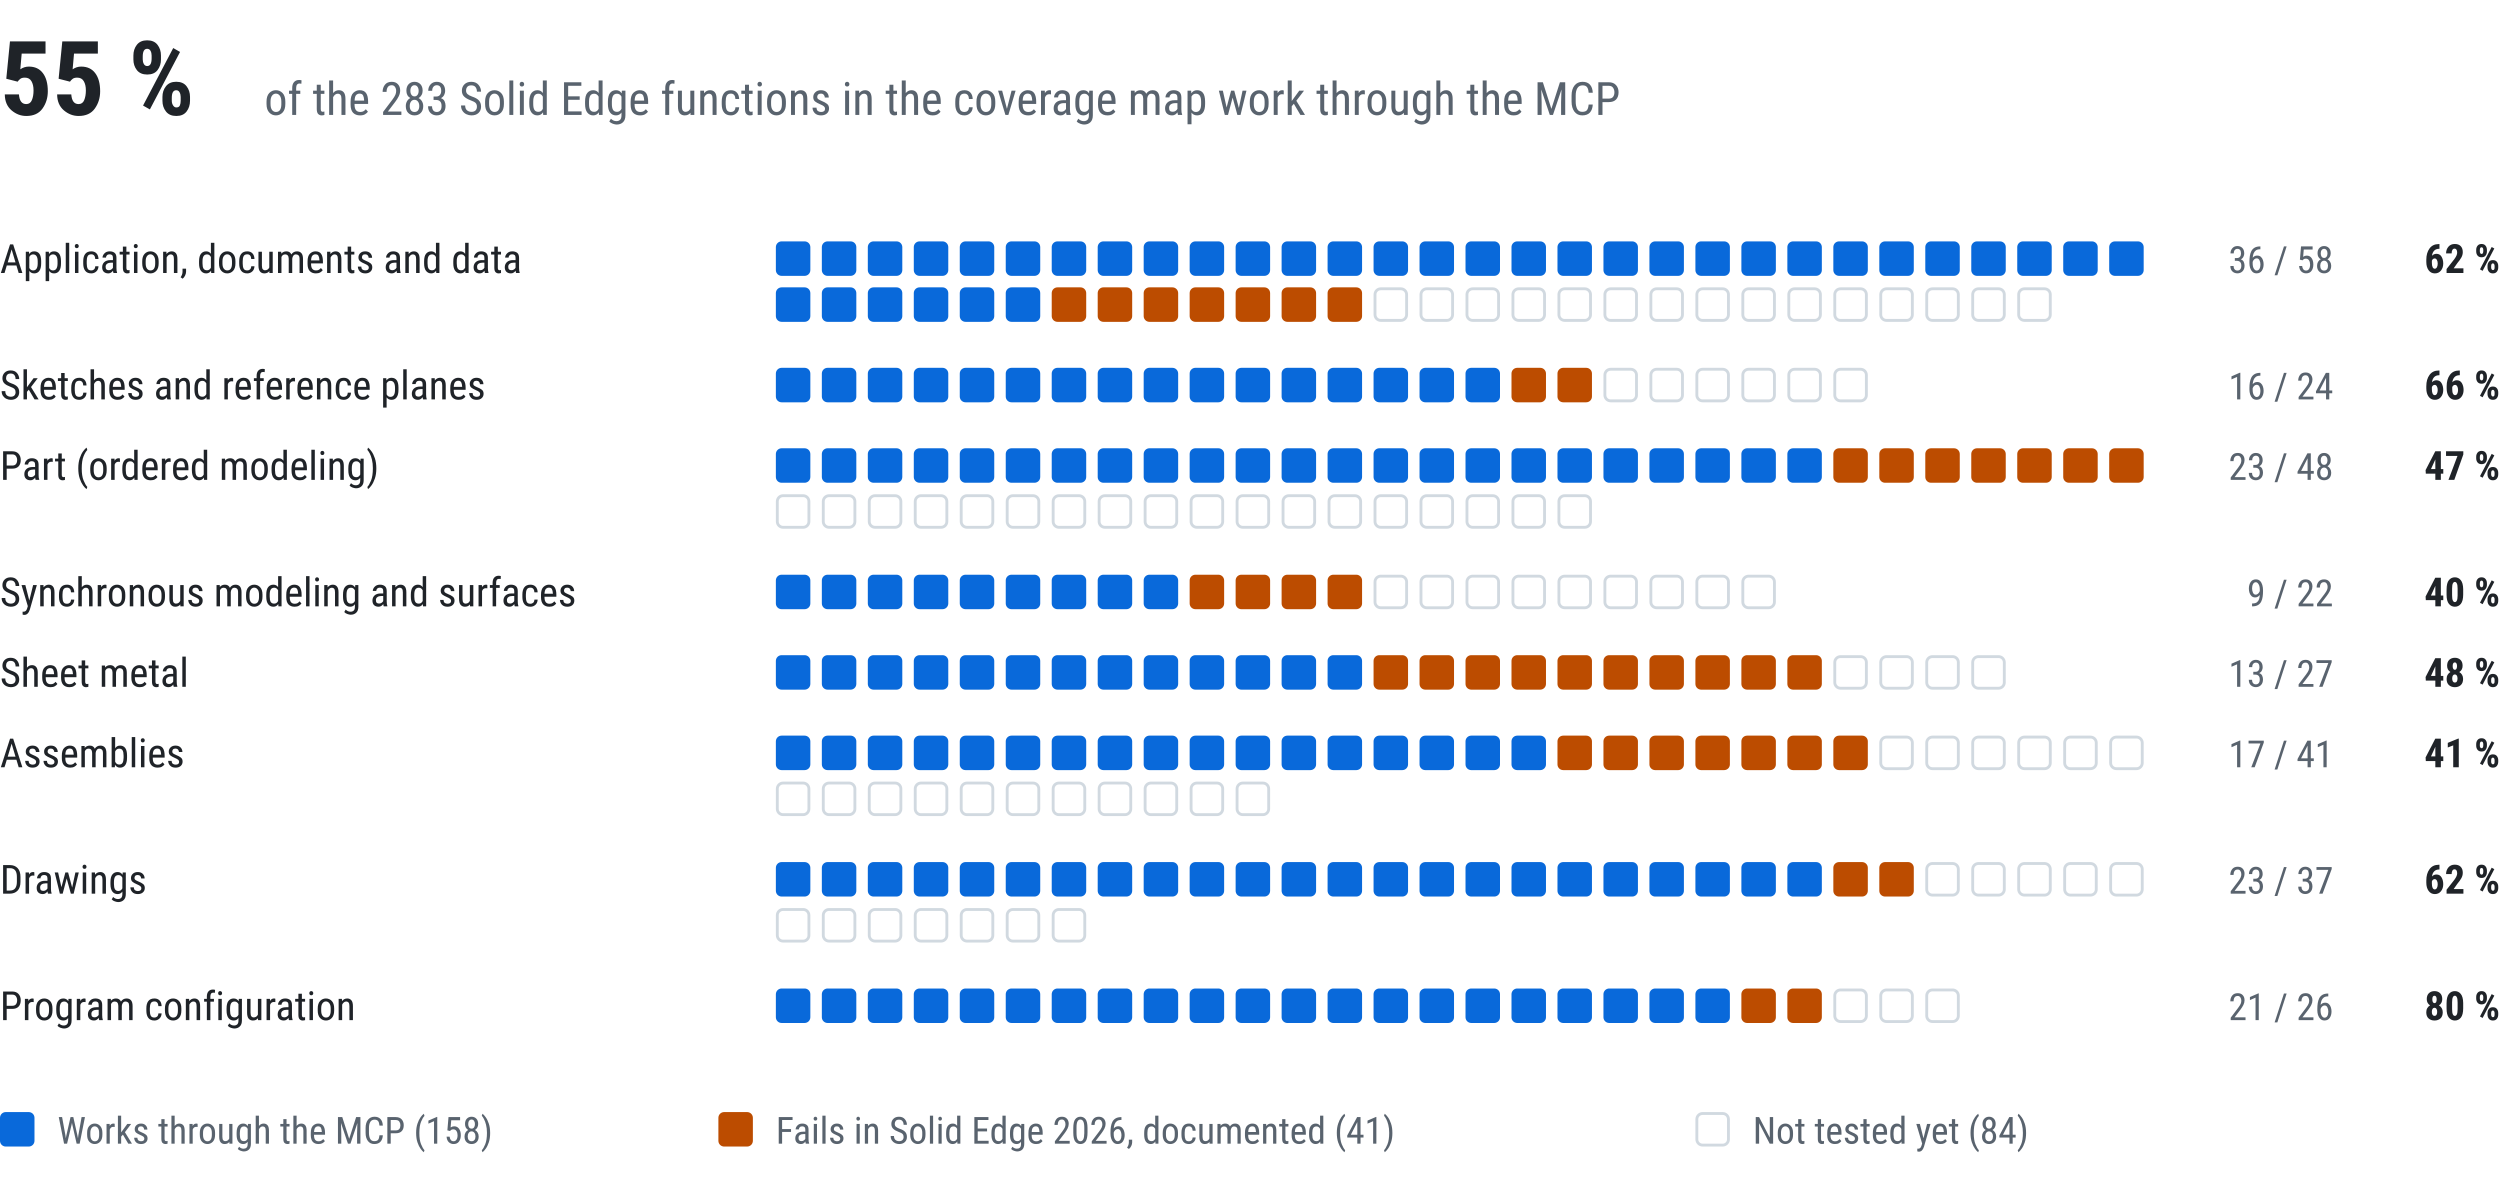
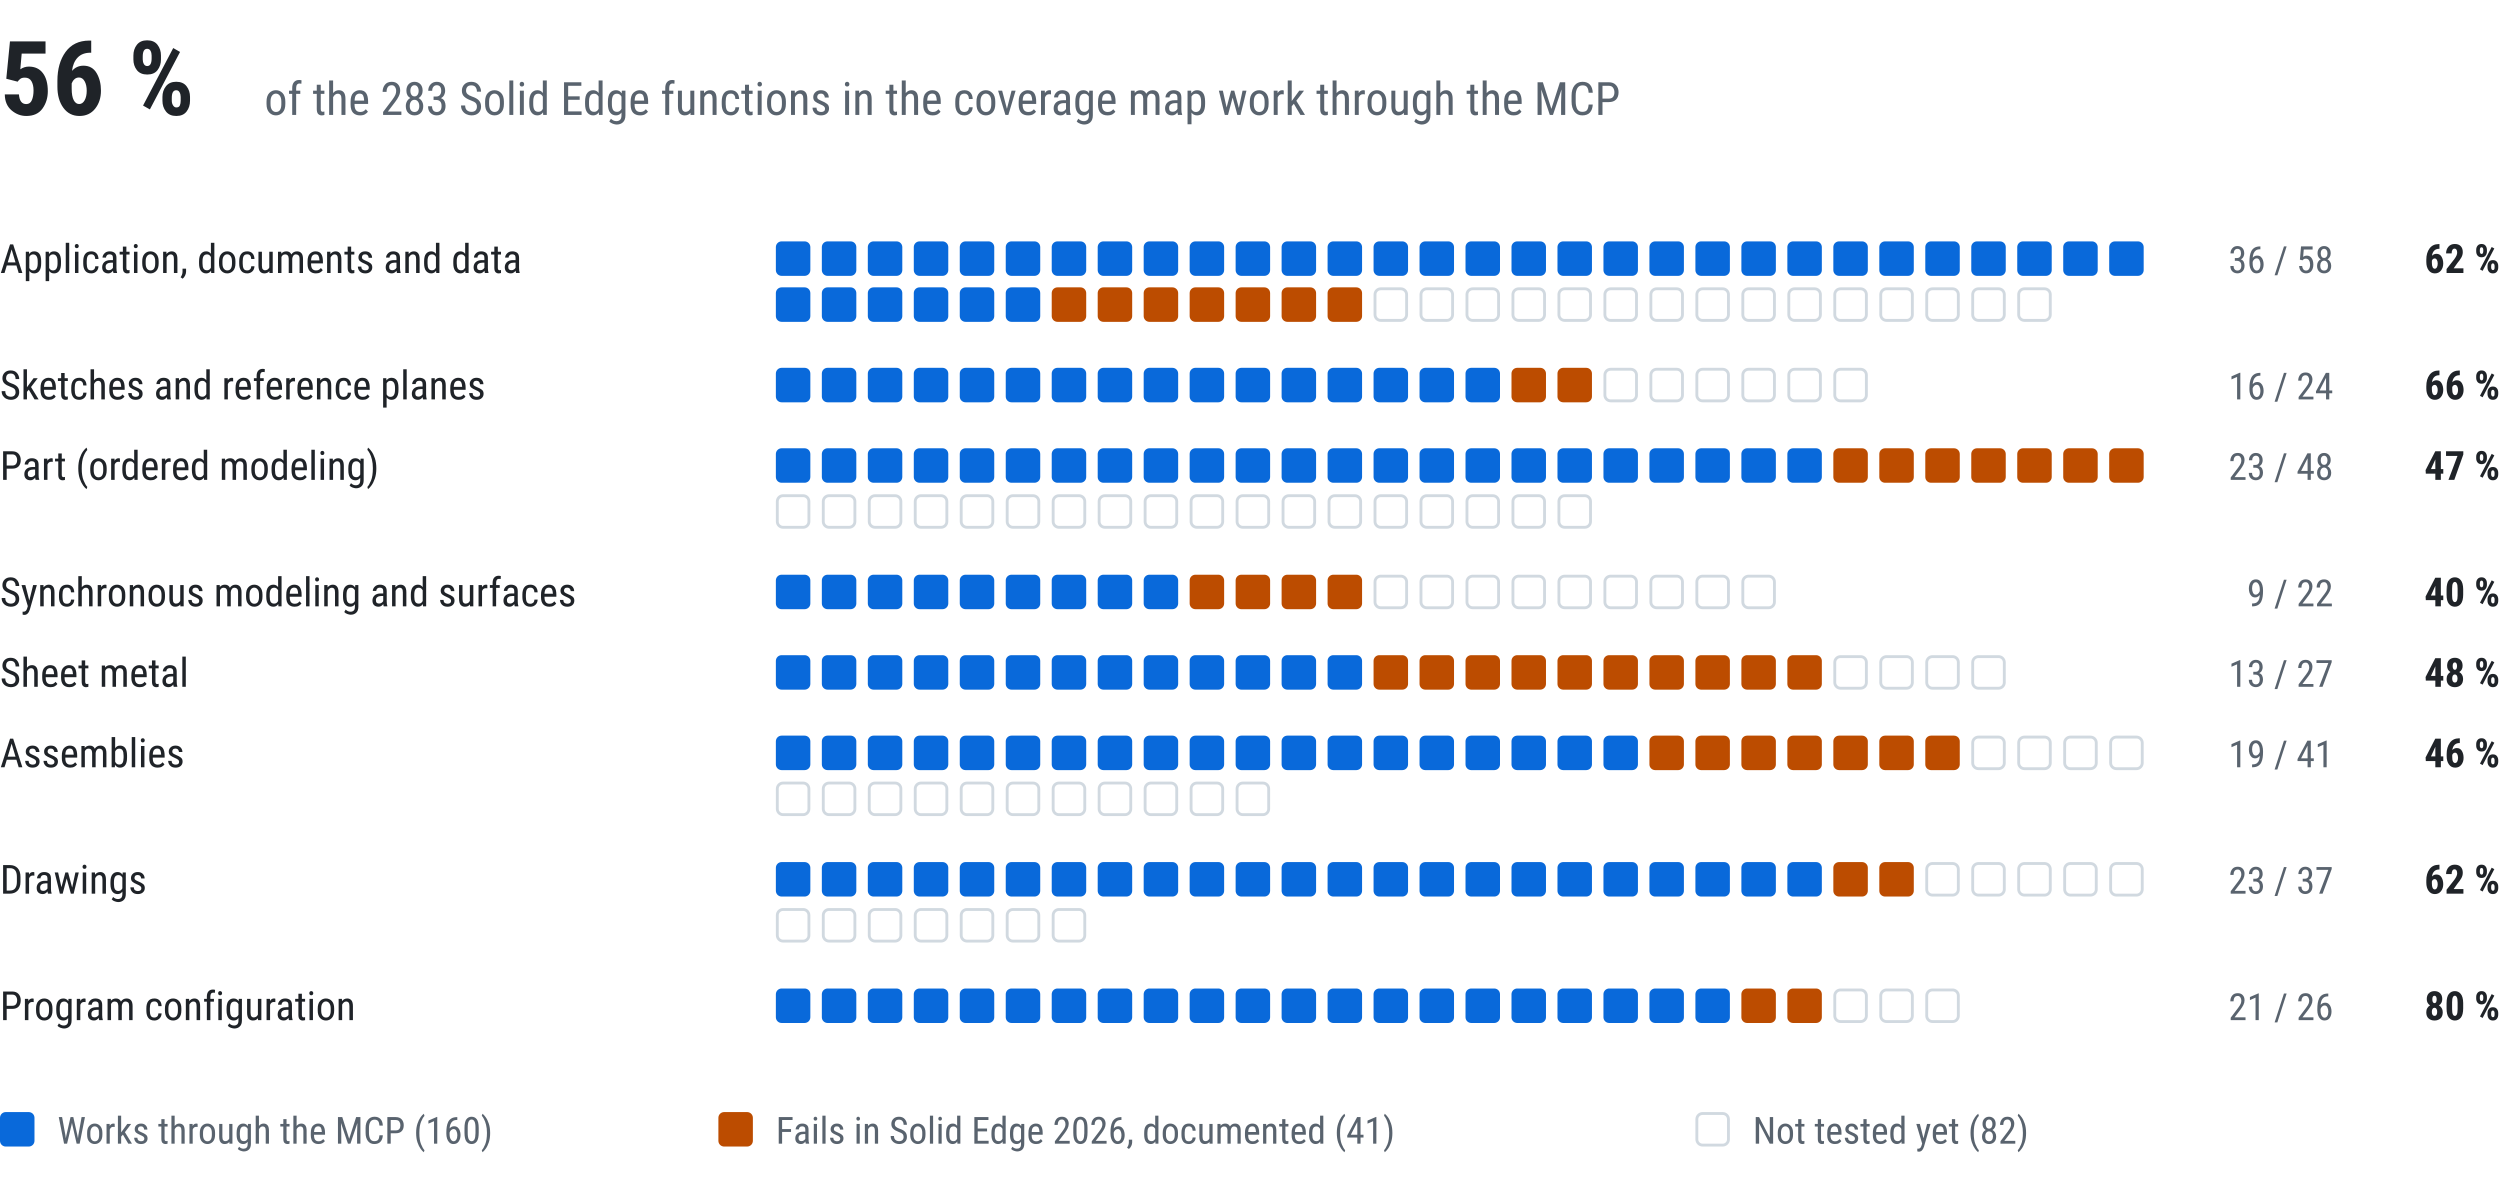
<svg xmlns="http://www.w3.org/2000/svg" width="870" height="410" viewBox="0 0 870 410" role="img" aria-labelledby="title desc">
  <g font-family="Bahnschrift, 'DIN Alternate', 'DIN 1451', D-DIN, Barlow, 'Roboto Condensed', 'Arial Narrow', sans-serif">
-     <text x="0" y="40" font-size="36" font-weight="600" fill="#1f2328">55 %</text>
+     <text x="0" y="40" font-size="36" font-weight="600" fill="#1f2328">56 %</text>
    <text x="92" y="40" font-size="16" fill="#59636e">of the 283 Solid Edge functions in the coverage map work through the MCP</text>
    <text x="0" y="95" font-size="14" fill="#1f2328">Application, documents and data</text>
    <rect x="270" y="84" width="12" height="12" rx="2" fill="#0969da" />
    <rect x="286" y="84" width="12" height="12" rx="2" fill="#0969da" />
    <rect x="302" y="84" width="12" height="12" rx="2" fill="#0969da" />
    <rect x="318" y="84" width="12" height="12" rx="2" fill="#0969da" />
    <rect x="334" y="84" width="12" height="12" rx="2" fill="#0969da" />
    <rect x="350" y="84" width="12" height="12" rx="2" fill="#0969da" />
    <rect x="366" y="84" width="12" height="12" rx="2" fill="#0969da" />
    <rect x="382" y="84" width="12" height="12" rx="2" fill="#0969da" />
    <rect x="398" y="84" width="12" height="12" rx="2" fill="#0969da" />
    <rect x="414" y="84" width="12" height="12" rx="2" fill="#0969da" />
    <rect x="430" y="84" width="12" height="12" rx="2" fill="#0969da" />
    <rect x="446" y="84" width="12" height="12" rx="2" fill="#0969da" />
    <rect x="462" y="84" width="12" height="12" rx="2" fill="#0969da" />
    <rect x="478" y="84" width="12" height="12" rx="2" fill="#0969da" />
    <rect x="494" y="84" width="12" height="12" rx="2" fill="#0969da" />
    <rect x="510" y="84" width="12" height="12" rx="2" fill="#0969da" />
    <rect x="526" y="84" width="12" height="12" rx="2" fill="#0969da" />
    <rect x="542" y="84" width="12" height="12" rx="2" fill="#0969da" />
    <rect x="558" y="84" width="12" height="12" rx="2" fill="#0969da" />
    <rect x="574" y="84" width="12" height="12" rx="2" fill="#0969da" />
    <rect x="590" y="84" width="12" height="12" rx="2" fill="#0969da" />
    <rect x="606" y="84" width="12" height="12" rx="2" fill="#0969da" />
    <rect x="622" y="84" width="12" height="12" rx="2" fill="#0969da" />
    <rect x="638" y="84" width="12" height="12" rx="2" fill="#0969da" />
    <rect x="654" y="84" width="12" height="12" rx="2" fill="#0969da" />
    <rect x="670" y="84" width="12" height="12" rx="2" fill="#0969da" />
    <rect x="686" y="84" width="12" height="12" rx="2" fill="#0969da" />
    <rect x="702" y="84" width="12" height="12" rx="2" fill="#0969da" />
    <rect x="718" y="84" width="12" height="12" rx="2" fill="#0969da" />
    <rect x="734" y="84" width="12" height="12" rx="2" fill="#0969da" />
    <rect x="270" y="100" width="12" height="12" rx="2" fill="#0969da" />
    <rect x="286" y="100" width="12" height="12" rx="2" fill="#0969da" />
    <rect x="302" y="100" width="12" height="12" rx="2" fill="#0969da" />
    <rect x="318" y="100" width="12" height="12" rx="2" fill="#0969da" />
    <rect x="334" y="100" width="12" height="12" rx="2" fill="#0969da" />
    <rect x="350" y="100" width="12" height="12" rx="2" fill="#0969da" />
    <rect x="366" y="100" width="12" height="12" rx="2" fill="#bc4c00" />
    <rect x="382" y="100" width="12" height="12" rx="2" fill="#bc4c00" />
    <rect x="398" y="100" width="12" height="12" rx="2" fill="#bc4c00" />
    <rect x="414" y="100" width="12" height="12" rx="2" fill="#bc4c00" />
    <rect x="430" y="100" width="12" height="12" rx="2" fill="#bc4c00" />
    <rect x="446" y="100" width="12" height="12" rx="2" fill="#bc4c00" />
    <rect x="462" y="100" width="12" height="12" rx="2" fill="#bc4c00" />
    <rect x="478.5" y="100.5" width="11" height="11" rx="2" fill="none" stroke="#d1d9e0" />
    <rect x="494.5" y="100.5" width="11" height="11" rx="2" fill="none" stroke="#d1d9e0" />
    <rect x="510.5" y="100.5" width="11" height="11" rx="2" fill="none" stroke="#d1d9e0" />
    <rect x="526.5" y="100.5" width="11" height="11" rx="2" fill="none" stroke="#d1d9e0" />
    <rect x="542.5" y="100.5" width="11" height="11" rx="2" fill="none" stroke="#d1d9e0" />
    <rect x="558.5" y="100.5" width="11" height="11" rx="2" fill="none" stroke="#d1d9e0" />
    <rect x="574.5" y="100.5" width="11" height="11" rx="2" fill="none" stroke="#d1d9e0" />
    <rect x="590.5" y="100.5" width="11" height="11" rx="2" fill="none" stroke="#d1d9e0" />
    <rect x="606.5" y="100.5" width="11" height="11" rx="2" fill="none" stroke="#d1d9e0" />
    <rect x="622.5" y="100.5" width="11" height="11" rx="2" fill="none" stroke="#d1d9e0" />
    <rect x="638.5" y="100.5" width="11" height="11" rx="2" fill="none" stroke="#d1d9e0" />
    <rect x="654.5" y="100.5" width="11" height="11" rx="2" fill="none" stroke="#d1d9e0" />
    <rect x="670.5" y="100.5" width="11" height="11" rx="2" fill="none" stroke="#d1d9e0" />
    <rect x="686.5" y="100.5" width="11" height="11" rx="2" fill="none" stroke="#d1d9e0" />
    <rect x="702.5" y="100.5" width="11" height="11" rx="2" fill="none" stroke="#d1d9e0" />
    <text x="812" y="95" font-size="13" text-anchor="end" fill="#59636e">36 / 58</text>
    <text x="870" y="95" font-size="14" font-weight="600" text-anchor="end" fill="#1f2328">62 %</text>
    <text x="0" y="139" font-size="14" fill="#1f2328">Sketches and reference planes</text>
    <rect x="270" y="128" width="12" height="12" rx="2" fill="#0969da" />
    <rect x="286" y="128" width="12" height="12" rx="2" fill="#0969da" />
    <rect x="302" y="128" width="12" height="12" rx="2" fill="#0969da" />
    <rect x="318" y="128" width="12" height="12" rx="2" fill="#0969da" />
    <rect x="334" y="128" width="12" height="12" rx="2" fill="#0969da" />
    <rect x="350" y="128" width="12" height="12" rx="2" fill="#0969da" />
    <rect x="366" y="128" width="12" height="12" rx="2" fill="#0969da" />
    <rect x="382" y="128" width="12" height="12" rx="2" fill="#0969da" />
    <rect x="398" y="128" width="12" height="12" rx="2" fill="#0969da" />
    <rect x="414" y="128" width="12" height="12" rx="2" fill="#0969da" />
    <rect x="430" y="128" width="12" height="12" rx="2" fill="#0969da" />
    <rect x="446" y="128" width="12" height="12" rx="2" fill="#0969da" />
    <rect x="462" y="128" width="12" height="12" rx="2" fill="#0969da" />
    <rect x="478" y="128" width="12" height="12" rx="2" fill="#0969da" />
    <rect x="494" y="128" width="12" height="12" rx="2" fill="#0969da" />
    <rect x="510" y="128" width="12" height="12" rx="2" fill="#0969da" />
    <rect x="526" y="128" width="12" height="12" rx="2" fill="#bc4c00" />
    <rect x="542" y="128" width="12" height="12" rx="2" fill="#bc4c00" />
    <rect x="558.5" y="128.5" width="11" height="11" rx="2" fill="none" stroke="#d1d9e0" />
    <rect x="574.5" y="128.5" width="11" height="11" rx="2" fill="none" stroke="#d1d9e0" />
    <rect x="590.5" y="128.5" width="11" height="11" rx="2" fill="none" stroke="#d1d9e0" />
    <rect x="606.5" y="128.5" width="11" height="11" rx="2" fill="none" stroke="#d1d9e0" />
    <rect x="622.5" y="128.5" width="11" height="11" rx="2" fill="none" stroke="#d1d9e0" />
    <rect x="638.5" y="128.5" width="11" height="11" rx="2" fill="none" stroke="#d1d9e0" />
    <text x="812" y="139" font-size="13" text-anchor="end" fill="#59636e">16 / 24</text>
    <text x="870" y="139" font-size="14" font-weight="600" text-anchor="end" fill="#1f2328">66 %</text>
    <text x="0" y="167" font-size="14" fill="#1f2328">Part (ordered modeling)</text>
    <rect x="270" y="156" width="12" height="12" rx="2" fill="#0969da" />
    <rect x="286" y="156" width="12" height="12" rx="2" fill="#0969da" />
    <rect x="302" y="156" width="12" height="12" rx="2" fill="#0969da" />
    <rect x="318" y="156" width="12" height="12" rx="2" fill="#0969da" />
    <rect x="334" y="156" width="12" height="12" rx="2" fill="#0969da" />
    <rect x="350" y="156" width="12" height="12" rx="2" fill="#0969da" />
    <rect x="366" y="156" width="12" height="12" rx="2" fill="#0969da" />
    <rect x="382" y="156" width="12" height="12" rx="2" fill="#0969da" />
    <rect x="398" y="156" width="12" height="12" rx="2" fill="#0969da" />
    <rect x="414" y="156" width="12" height="12" rx="2" fill="#0969da" />
    <rect x="430" y="156" width="12" height="12" rx="2" fill="#0969da" />
    <rect x="446" y="156" width="12" height="12" rx="2" fill="#0969da" />
    <rect x="462" y="156" width="12" height="12" rx="2" fill="#0969da" />
    <rect x="478" y="156" width="12" height="12" rx="2" fill="#0969da" />
    <rect x="494" y="156" width="12" height="12" rx="2" fill="#0969da" />
    <rect x="510" y="156" width="12" height="12" rx="2" fill="#0969da" />
    <rect x="526" y="156" width="12" height="12" rx="2" fill="#0969da" />
    <rect x="542" y="156" width="12" height="12" rx="2" fill="#0969da" />
    <rect x="558" y="156" width="12" height="12" rx="2" fill="#0969da" />
    <rect x="574" y="156" width="12" height="12" rx="2" fill="#0969da" />
    <rect x="590" y="156" width="12" height="12" rx="2" fill="#0969da" />
    <rect x="606" y="156" width="12" height="12" rx="2" fill="#0969da" />
    <rect x="622" y="156" width="12" height="12" rx="2" fill="#0969da" />
    <rect x="638" y="156" width="12" height="12" rx="2" fill="#bc4c00" />
    <rect x="654" y="156" width="12" height="12" rx="2" fill="#bc4c00" />
    <rect x="670" y="156" width="12" height="12" rx="2" fill="#bc4c00" />
    <rect x="686" y="156" width="12" height="12" rx="2" fill="#bc4c00" />
    <rect x="702" y="156" width="12" height="12" rx="2" fill="#bc4c00" />
    <rect x="718" y="156" width="12" height="12" rx="2" fill="#bc4c00" />
    <rect x="734" y="156" width="12" height="12" rx="2" fill="#bc4c00" />
    <rect x="270.5" y="172.5" width="11" height="11" rx="2" fill="none" stroke="#d1d9e0" />
    <rect x="286.5" y="172.5" width="11" height="11" rx="2" fill="none" stroke="#d1d9e0" />
    <rect x="302.5" y="172.5" width="11" height="11" rx="2" fill="none" stroke="#d1d9e0" />
    <rect x="318.5" y="172.5" width="11" height="11" rx="2" fill="none" stroke="#d1d9e0" />
    <rect x="334.5" y="172.5" width="11" height="11" rx="2" fill="none" stroke="#d1d9e0" />
    <rect x="350.5" y="172.5" width="11" height="11" rx="2" fill="none" stroke="#d1d9e0" />
    <rect x="366.5" y="172.5" width="11" height="11" rx="2" fill="none" stroke="#d1d9e0" />
    <rect x="382.5" y="172.5" width="11" height="11" rx="2" fill="none" stroke="#d1d9e0" />
    <rect x="398.5" y="172.5" width="11" height="11" rx="2" fill="none" stroke="#d1d9e0" />
    <rect x="414.5" y="172.5" width="11" height="11" rx="2" fill="none" stroke="#d1d9e0" />
    <rect x="430.5" y="172.5" width="11" height="11" rx="2" fill="none" stroke="#d1d9e0" />
    <rect x="446.5" y="172.5" width="11" height="11" rx="2" fill="none" stroke="#d1d9e0" />
    <rect x="462.5" y="172.5" width="11" height="11" rx="2" fill="none" stroke="#d1d9e0" />
    <rect x="478.5" y="172.5" width="11" height="11" rx="2" fill="none" stroke="#d1d9e0" />
    <rect x="494.5" y="172.5" width="11" height="11" rx="2" fill="none" stroke="#d1d9e0" />
    <rect x="510.5" y="172.5" width="11" height="11" rx="2" fill="none" stroke="#d1d9e0" />
    <rect x="526.5" y="172.5" width="11" height="11" rx="2" fill="none" stroke="#d1d9e0" />
    <rect x="542.5" y="172.5" width="11" height="11" rx="2" fill="none" stroke="#d1d9e0" />
    <text x="812" y="167" font-size="13" text-anchor="end" fill="#59636e">23 / 48</text>
    <text x="870" y="167" font-size="14" font-weight="600" text-anchor="end" fill="#1f2328">47 %</text>
    <text x="0" y="211" font-size="14" fill="#1f2328">Synchronous modeling and surfaces</text>
    <rect x="270" y="200" width="12" height="12" rx="2" fill="#0969da" />
    <rect x="286" y="200" width="12" height="12" rx="2" fill="#0969da" />
    <rect x="302" y="200" width="12" height="12" rx="2" fill="#0969da" />
    <rect x="318" y="200" width="12" height="12" rx="2" fill="#0969da" />
    <rect x="334" y="200" width="12" height="12" rx="2" fill="#0969da" />
    <rect x="350" y="200" width="12" height="12" rx="2" fill="#0969da" />
    <rect x="366" y="200" width="12" height="12" rx="2" fill="#0969da" />
    <rect x="382" y="200" width="12" height="12" rx="2" fill="#0969da" />
    <rect x="398" y="200" width="12" height="12" rx="2" fill="#0969da" />
    <rect x="414" y="200" width="12" height="12" rx="2" fill="#bc4c00" />
    <rect x="430" y="200" width="12" height="12" rx="2" fill="#bc4c00" />
    <rect x="446" y="200" width="12" height="12" rx="2" fill="#bc4c00" />
    <rect x="462" y="200" width="12" height="12" rx="2" fill="#bc4c00" />
    <rect x="478.5" y="200.5" width="11" height="11" rx="2" fill="none" stroke="#d1d9e0" />
    <rect x="494.5" y="200.5" width="11" height="11" rx="2" fill="none" stroke="#d1d9e0" />
    <rect x="510.5" y="200.5" width="11" height="11" rx="2" fill="none" stroke="#d1d9e0" />
    <rect x="526.5" y="200.5" width="11" height="11" rx="2" fill="none" stroke="#d1d9e0" />
    <rect x="542.5" y="200.5" width="11" height="11" rx="2" fill="none" stroke="#d1d9e0" />
    <rect x="558.5" y="200.5" width="11" height="11" rx="2" fill="none" stroke="#d1d9e0" />
    <rect x="574.5" y="200.5" width="11" height="11" rx="2" fill="none" stroke="#d1d9e0" />
    <rect x="590.5" y="200.5" width="11" height="11" rx="2" fill="none" stroke="#d1d9e0" />
    <rect x="606.5" y="200.5" width="11" height="11" rx="2" fill="none" stroke="#d1d9e0" />
    <text x="812" y="211" font-size="13" text-anchor="end" fill="#59636e">9 / 22</text>
    <text x="870" y="211" font-size="14" font-weight="600" text-anchor="end" fill="#1f2328">40 %</text>
    <text x="0" y="239" font-size="14" fill="#1f2328">Sheet metal</text>
    <rect x="270" y="228" width="12" height="12" rx="2" fill="#0969da" />
    <rect x="286" y="228" width="12" height="12" rx="2" fill="#0969da" />
    <rect x="302" y="228" width="12" height="12" rx="2" fill="#0969da" />
    <rect x="318" y="228" width="12" height="12" rx="2" fill="#0969da" />
    <rect x="334" y="228" width="12" height="12" rx="2" fill="#0969da" />
    <rect x="350" y="228" width="12" height="12" rx="2" fill="#0969da" />
    <rect x="366" y="228" width="12" height="12" rx="2" fill="#0969da" />
    <rect x="382" y="228" width="12" height="12" rx="2" fill="#0969da" />
    <rect x="398" y="228" width="12" height="12" rx="2" fill="#0969da" />
    <rect x="414" y="228" width="12" height="12" rx="2" fill="#0969da" />
    <rect x="430" y="228" width="12" height="12" rx="2" fill="#0969da" />
    <rect x="446" y="228" width="12" height="12" rx="2" fill="#0969da" />
    <rect x="462" y="228" width="12" height="12" rx="2" fill="#0969da" />
    <rect x="478" y="228" width="12" height="12" rx="2" fill="#bc4c00" />
    <rect x="494" y="228" width="12" height="12" rx="2" fill="#bc4c00" />
    <rect x="510" y="228" width="12" height="12" rx="2" fill="#bc4c00" />
    <rect x="526" y="228" width="12" height="12" rx="2" fill="#bc4c00" />
    <rect x="542" y="228" width="12" height="12" rx="2" fill="#bc4c00" />
    <rect x="558" y="228" width="12" height="12" rx="2" fill="#bc4c00" />
    <rect x="574" y="228" width="12" height="12" rx="2" fill="#bc4c00" />
    <rect x="590" y="228" width="12" height="12" rx="2" fill="#bc4c00" />
    <rect x="606" y="228" width="12" height="12" rx="2" fill="#bc4c00" />
    <rect x="622" y="228" width="12" height="12" rx="2" fill="#bc4c00" />
    <rect x="638.5" y="228.5" width="11" height="11" rx="2" fill="none" stroke="#d1d9e0" />
    <rect x="654.5" y="228.5" width="11" height="11" rx="2" fill="none" stroke="#d1d9e0" />
    <rect x="670.5" y="228.5" width="11" height="11" rx="2" fill="none" stroke="#d1d9e0" />
    <rect x="686.5" y="228.5" width="11" height="11" rx="2" fill="none" stroke="#d1d9e0" />
    <text x="812" y="239" font-size="13" text-anchor="end" fill="#59636e">13 / 27</text>
    <text x="870" y="239" font-size="14" font-weight="600" text-anchor="end" fill="#1f2328">48 %</text>
    <text x="0" y="267" font-size="14" fill="#1f2328">Assemblies</text>
    <rect x="270" y="256" width="12" height="12" rx="2" fill="#0969da" />
    <rect x="286" y="256" width="12" height="12" rx="2" fill="#0969da" />
    <rect x="302" y="256" width="12" height="12" rx="2" fill="#0969da" />
    <rect x="318" y="256" width="12" height="12" rx="2" fill="#0969da" />
    <rect x="334" y="256" width="12" height="12" rx="2" fill="#0969da" />
    <rect x="350" y="256" width="12" height="12" rx="2" fill="#0969da" />
    <rect x="366" y="256" width="12" height="12" rx="2" fill="#0969da" />
    <rect x="382" y="256" width="12" height="12" rx="2" fill="#0969da" />
    <rect x="398" y="256" width="12" height="12" rx="2" fill="#0969da" />
    <rect x="414" y="256" width="12" height="12" rx="2" fill="#0969da" />
    <rect x="430" y="256" width="12" height="12" rx="2" fill="#0969da" />
    <rect x="446" y="256" width="12" height="12" rx="2" fill="#0969da" />
    <rect x="462" y="256" width="12" height="12" rx="2" fill="#0969da" />
    <rect x="478" y="256" width="12" height="12" rx="2" fill="#0969da" />
    <rect x="494" y="256" width="12" height="12" rx="2" fill="#0969da" />
    <rect x="510" y="256" width="12" height="12" rx="2" fill="#0969da" />
    <rect x="526" y="256" width="12" height="12" rx="2" fill="#0969da" />
-     <rect x="542" y="256" width="12" height="12" rx="2" fill="#bc4c00" />
-     <rect x="558" y="256" width="12" height="12" rx="2" fill="#bc4c00" />
+     <rect x="542" y="256" width="12" height="12" rx="2" fill="#0969da" />
+     <rect x="558" y="256" width="12" height="12" rx="2" fill="#0969da" />
    <rect x="574" y="256" width="12" height="12" rx="2" fill="#bc4c00" />
    <rect x="590" y="256" width="12" height="12" rx="2" fill="#bc4c00" />
    <rect x="606" y="256" width="12" height="12" rx="2" fill="#bc4c00" />
    <rect x="622" y="256" width="12" height="12" rx="2" fill="#bc4c00" />
    <rect x="638" y="256" width="12" height="12" rx="2" fill="#bc4c00" />
-     <rect x="654.5" y="256.5" width="11" height="11" rx="2" fill="none" stroke="#d1d9e0" />
-     <rect x="670.5" y="256.5" width="11" height="11" rx="2" fill="none" stroke="#d1d9e0" />
+     <rect x="654" y="256" width="12" height="12" rx="2" fill="#bc4c00" />
+     <rect x="670" y="256" width="12" height="12" rx="2" fill="#bc4c00" />
    <rect x="686.5" y="256.5" width="11" height="11" rx="2" fill="none" stroke="#d1d9e0" />
    <rect x="702.5" y="256.5" width="11" height="11" rx="2" fill="none" stroke="#d1d9e0" />
    <rect x="718.5" y="256.5" width="11" height="11" rx="2" fill="none" stroke="#d1d9e0" />
    <rect x="734.5" y="256.5" width="11" height="11" rx="2" fill="none" stroke="#d1d9e0" />
    <rect x="270.5" y="272.5" width="11" height="11" rx="2" fill="none" stroke="#d1d9e0" />
    <rect x="286.5" y="272.5" width="11" height="11" rx="2" fill="none" stroke="#d1d9e0" />
    <rect x="302.5" y="272.5" width="11" height="11" rx="2" fill="none" stroke="#d1d9e0" />
    <rect x="318.5" y="272.5" width="11" height="11" rx="2" fill="none" stroke="#d1d9e0" />
    <rect x="334.5" y="272.5" width="11" height="11" rx="2" fill="none" stroke="#d1d9e0" />
    <rect x="350.5" y="272.5" width="11" height="11" rx="2" fill="none" stroke="#d1d9e0" />
    <rect x="366.5" y="272.5" width="11" height="11" rx="2" fill="none" stroke="#d1d9e0" />
    <rect x="382.5" y="272.5" width="11" height="11" rx="2" fill="none" stroke="#d1d9e0" />
    <rect x="398.5" y="272.5" width="11" height="11" rx="2" fill="none" stroke="#d1d9e0" />
    <rect x="414.5" y="272.5" width="11" height="11" rx="2" fill="none" stroke="#d1d9e0" />
    <rect x="430.5" y="272.5" width="11" height="11" rx="2" fill="none" stroke="#d1d9e0" />
-     <text x="812" y="267" font-size="13" text-anchor="end" fill="#59636e">17 / 41</text>
-     <text x="870" y="267" font-size="14" font-weight="600" text-anchor="end" fill="#1f2328">41 %</text>
+     <text x="812" y="267" font-size="13" text-anchor="end" fill="#59636e">19 / 41</text>
+     <text x="870" y="267" font-size="14" font-weight="600" text-anchor="end" fill="#1f2328">46 %</text>
    <text x="0" y="311" font-size="14" fill="#1f2328">Drawings</text>
    <rect x="270" y="300" width="12" height="12" rx="2" fill="#0969da" />
    <rect x="286" y="300" width="12" height="12" rx="2" fill="#0969da" />
    <rect x="302" y="300" width="12" height="12" rx="2" fill="#0969da" />
    <rect x="318" y="300" width="12" height="12" rx="2" fill="#0969da" />
    <rect x="334" y="300" width="12" height="12" rx="2" fill="#0969da" />
    <rect x="350" y="300" width="12" height="12" rx="2" fill="#0969da" />
    <rect x="366" y="300" width="12" height="12" rx="2" fill="#0969da" />
    <rect x="382" y="300" width="12" height="12" rx="2" fill="#0969da" />
    <rect x="398" y="300" width="12" height="12" rx="2" fill="#0969da" />
    <rect x="414" y="300" width="12" height="12" rx="2" fill="#0969da" />
    <rect x="430" y="300" width="12" height="12" rx="2" fill="#0969da" />
    <rect x="446" y="300" width="12" height="12" rx="2" fill="#0969da" />
    <rect x="462" y="300" width="12" height="12" rx="2" fill="#0969da" />
    <rect x="478" y="300" width="12" height="12" rx="2" fill="#0969da" />
    <rect x="494" y="300" width="12" height="12" rx="2" fill="#0969da" />
    <rect x="510" y="300" width="12" height="12" rx="2" fill="#0969da" />
    <rect x="526" y="300" width="12" height="12" rx="2" fill="#0969da" />
    <rect x="542" y="300" width="12" height="12" rx="2" fill="#0969da" />
    <rect x="558" y="300" width="12" height="12" rx="2" fill="#0969da" />
    <rect x="574" y="300" width="12" height="12" rx="2" fill="#0969da" />
    <rect x="590" y="300" width="12" height="12" rx="2" fill="#0969da" />
    <rect x="606" y="300" width="12" height="12" rx="2" fill="#0969da" />
    <rect x="622" y="300" width="12" height="12" rx="2" fill="#0969da" />
    <rect x="638" y="300" width="12" height="12" rx="2" fill="#bc4c00" />
    <rect x="654" y="300" width="12" height="12" rx="2" fill="#bc4c00" />
    <rect x="670.5" y="300.5" width="11" height="11" rx="2" fill="none" stroke="#d1d9e0" />
    <rect x="686.5" y="300.5" width="11" height="11" rx="2" fill="none" stroke="#d1d9e0" />
    <rect x="702.5" y="300.5" width="11" height="11" rx="2" fill="none" stroke="#d1d9e0" />
    <rect x="718.5" y="300.5" width="11" height="11" rx="2" fill="none" stroke="#d1d9e0" />
    <rect x="734.5" y="300.5" width="11" height="11" rx="2" fill="none" stroke="#d1d9e0" />
    <rect x="270.5" y="316.5" width="11" height="11" rx="2" fill="none" stroke="#d1d9e0" />
    <rect x="286.5" y="316.5" width="11" height="11" rx="2" fill="none" stroke="#d1d9e0" />
    <rect x="302.5" y="316.5" width="11" height="11" rx="2" fill="none" stroke="#d1d9e0" />
    <rect x="318.5" y="316.5" width="11" height="11" rx="2" fill="none" stroke="#d1d9e0" />
    <rect x="334.5" y="316.5" width="11" height="11" rx="2" fill="none" stroke="#d1d9e0" />
    <rect x="350.5" y="316.5" width="11" height="11" rx="2" fill="none" stroke="#d1d9e0" />
    <rect x="366.5" y="316.5" width="11" height="11" rx="2" fill="none" stroke="#d1d9e0" />
    <text x="812" y="311" font-size="13" text-anchor="end" fill="#59636e">23 / 37</text>
    <text x="870" y="311" font-size="14" font-weight="600" text-anchor="end" fill="#1f2328">62 %</text>
    <text x="0" y="355" font-size="14" fill="#1f2328">Program configuration</text>
    <rect x="270" y="344" width="12" height="12" rx="2" fill="#0969da" />
    <rect x="286" y="344" width="12" height="12" rx="2" fill="#0969da" />
    <rect x="302" y="344" width="12" height="12" rx="2" fill="#0969da" />
    <rect x="318" y="344" width="12" height="12" rx="2" fill="#0969da" />
    <rect x="334" y="344" width="12" height="12" rx="2" fill="#0969da" />
    <rect x="350" y="344" width="12" height="12" rx="2" fill="#0969da" />
    <rect x="366" y="344" width="12" height="12" rx="2" fill="#0969da" />
    <rect x="382" y="344" width="12" height="12" rx="2" fill="#0969da" />
    <rect x="398" y="344" width="12" height="12" rx="2" fill="#0969da" />
    <rect x="414" y="344" width="12" height="12" rx="2" fill="#0969da" />
    <rect x="430" y="344" width="12" height="12" rx="2" fill="#0969da" />
    <rect x="446" y="344" width="12" height="12" rx="2" fill="#0969da" />
    <rect x="462" y="344" width="12" height="12" rx="2" fill="#0969da" />
    <rect x="478" y="344" width="12" height="12" rx="2" fill="#0969da" />
    <rect x="494" y="344" width="12" height="12" rx="2" fill="#0969da" />
    <rect x="510" y="344" width="12" height="12" rx="2" fill="#0969da" />
    <rect x="526" y="344" width="12" height="12" rx="2" fill="#0969da" />
    <rect x="542" y="344" width="12" height="12" rx="2" fill="#0969da" />
    <rect x="558" y="344" width="12" height="12" rx="2" fill="#0969da" />
    <rect x="574" y="344" width="12" height="12" rx="2" fill="#0969da" />
    <rect x="590" y="344" width="12" height="12" rx="2" fill="#0969da" />
    <rect x="606" y="344" width="12" height="12" rx="2" fill="#bc4c00" />
    <rect x="622" y="344" width="12" height="12" rx="2" fill="#bc4c00" />
    <rect x="638.5" y="344.5" width="11" height="11" rx="2" fill="none" stroke="#d1d9e0" />
    <rect x="654.5" y="344.5" width="11" height="11" rx="2" fill="none" stroke="#d1d9e0" />
    <rect x="670.5" y="344.5" width="11" height="11" rx="2" fill="none" stroke="#d1d9e0" />
    <text x="812" y="355" font-size="13" text-anchor="end" fill="#59636e">21 / 26</text>
    <text x="870" y="355" font-size="14" font-weight="600" text-anchor="end" fill="#1f2328">80 %</text>
    <rect x="0" y="387" width="12" height="12" rx="2" fill="#0969da" />
-     <text x="20" y="398" font-size="13" fill="#59636e">Works through the MCP (158)</text>
+     <text x="20" y="398" font-size="13" fill="#59636e">Works through the MCP (160)</text>
    <rect x="250" y="387" width="12" height="12" rx="2" fill="#bc4c00" />
    <text x="270" y="398" font-size="13" fill="#59636e">Fails in Solid Edge 2026, documented (41)</text>
    <rect x="590.5" y="387.5" width="11" height="11" rx="2" fill="none" stroke="#d1d9e0" />
-     <text x="610" y="398" font-size="13" fill="#59636e">Not tested yet (84)</text>
+     <text x="610" y="398" font-size="13" fill="#59636e">Not tested yet (82)</text>
  </g>
</svg>
